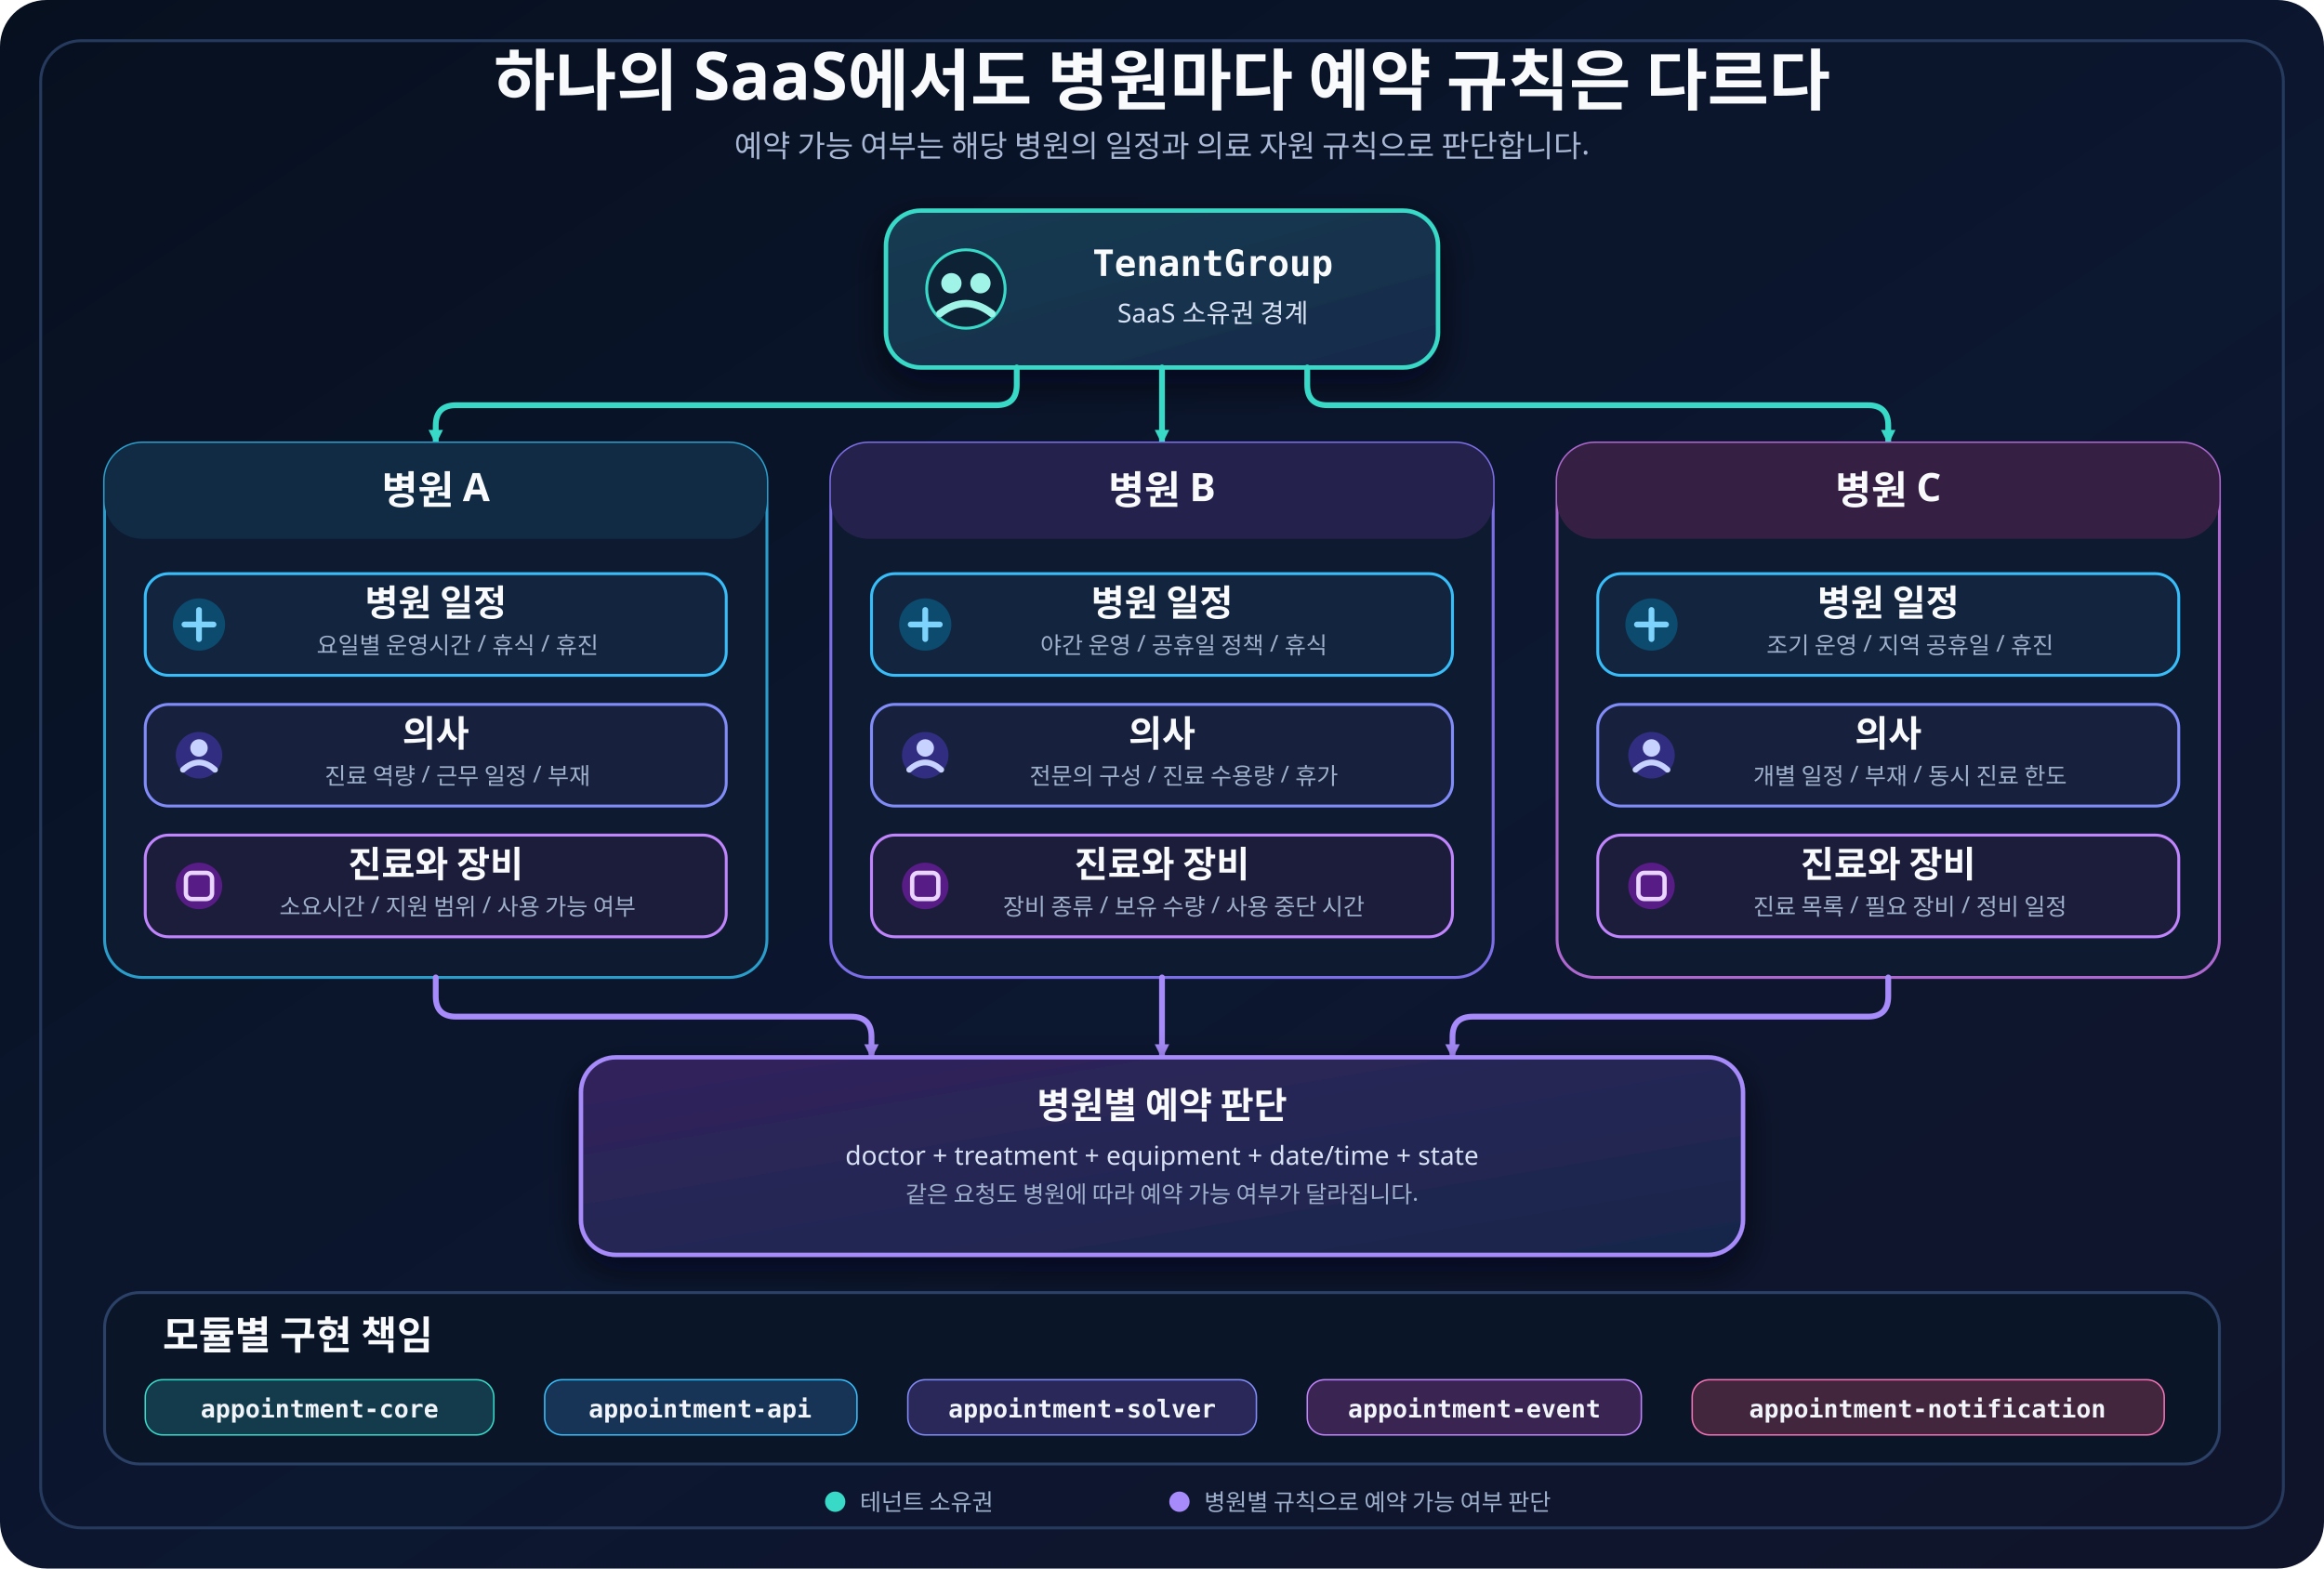
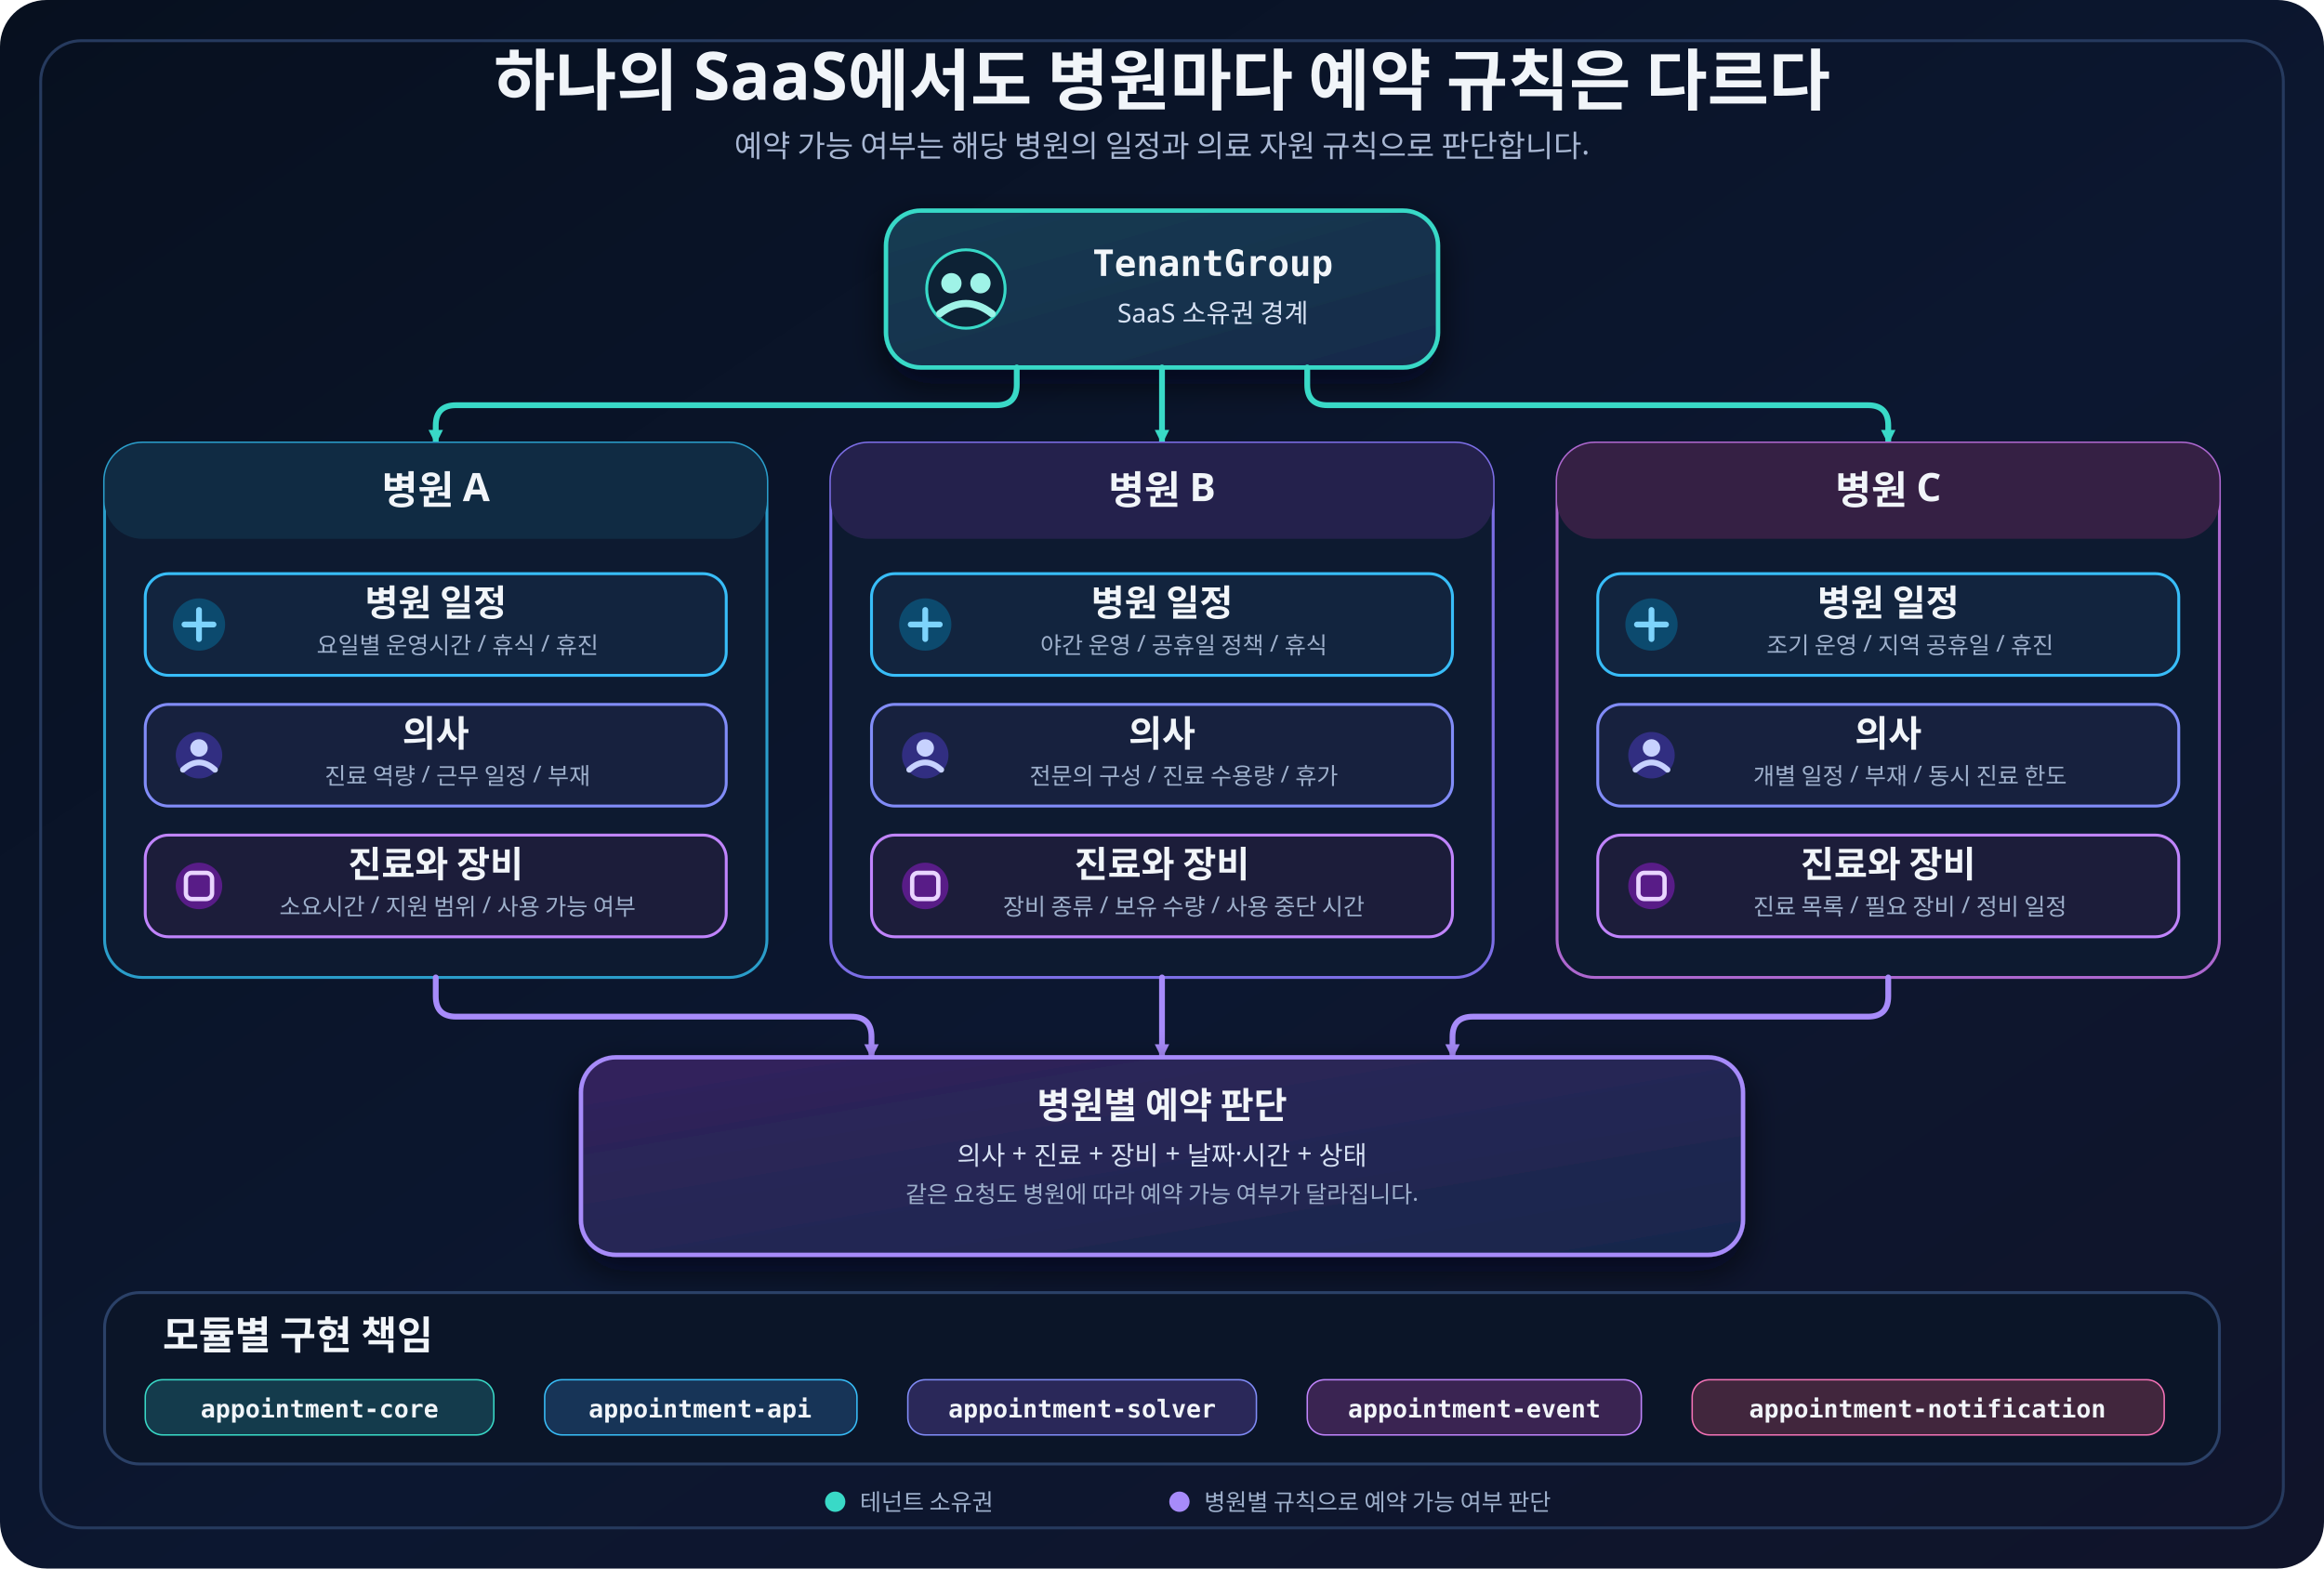
<svg xmlns="http://www.w3.org/2000/svg" width="1600" height="1080" viewBox="0 0 1600 1080" role="img" aria-labelledby="title desc">
  <defs>
    <linearGradient id="canvas" x1="0" y1="0" x2="1" y2="1">
      <stop offset="0" stop-color="#07101f" />
      <stop offset="0.55" stop-color="#0c1730" />
      <stop offset="1" stop-color="#10142a" />
    </linearGradient>
    <linearGradient id="tenantFill" x1="0" y1="0" x2="1" y2="1">
      <stop offset="0" stop-color="#123c52" />
      <stop offset="1" stop-color="#172a4a" />
    </linearGradient>
    <linearGradient id="appointmentFill" x1="0" y1="0" x2="1" y2="1">
      <stop offset="0" stop-color="#33245d" />
      <stop offset="1" stop-color="#17264b" />
    </linearGradient>
    <filter id="shadow" x="-20%" y="-20%" width="140%" height="150%">
      <feDropShadow dx="0" dy="10" stdDeviation="12" flood-color="#020617" flood-opacity="0.65" />
    </filter>
    <marker id="arrowTeal" markerWidth="12" markerHeight="12" refX="10" refY="6" orient="auto" markerUnits="userSpaceOnUse">
      <path d="M 1 1 L 11 6 L 1 11 Z" fill="#39d9c7" />
    </marker>
    <marker id="arrowViolet" markerWidth="12" markerHeight="12" refX="10" refY="6" orient="auto" markerUnits="userSpaceOnUse">
      <path d="M 1 1 L 11 6 L 1 11 Z" fill="#a78bfa" />
    </marker>
    <style>
-       .title { font-family: 'goorm Sans', sans-serif; font-size: 46px; font-weight: 700; fill: #f8fafc; }
+       .title { font-family: 'goorm Sans', sans-serif; font-size: 46px; font-weight: 700; fill: #f1f5f9; }
      .subtitle { font-family: 'goorm Sans', sans-serif; font-size: 21px; fill: #a9b8d4; }
-       .lane-title { font-family: 'goorm Sans', sans-serif; font-size: 27px; font-weight: 700; fill: #f8fafc; }
-       .card-title { font-family: 'goorm Sans', sans-serif; font-size: 25px; font-weight: 700; fill: #f8fafc; }
-       .code-title { font-family: 'goorm Sans Code', 'goorm Sans', monospace; font-size: 25px; font-weight: 700; fill: #f8fafc; }
+       .lane-title { font-family: 'goorm Sans', sans-serif; font-size: 27px; font-weight: 700; fill: #f1f5f9; }
+       .card-title { font-family: 'goorm Sans', sans-serif; font-size: 25px; font-weight: 700; fill: #f1f5f9; }
+       .code-title { font-family: 'goorm Sans Code', 'goorm Sans', monospace; font-size: 25px; font-weight: 700; fill: #f1f5f9; }
      .label { font-family: 'goorm Sans', sans-serif; font-size: 18px; fill: #d7e2f4; }
      .small { font-family: 'goorm Sans', sans-serif; font-size: 16px; fill: #9eb0cc; }
      .module { font-family: 'goorm Sans Code', 'goorm Sans', monospace; font-size: 17px; font-weight: 700; fill: #f1f5f9; }
      .connector { fill: none; stroke-linecap: round; stroke-linejoin: round; stroke-width: 4; }
      .ownership { stroke: #39d9c7; marker-end: url(#arrowTeal); }
      .input { stroke: #a78bfa; marker-end: url(#arrowViolet); }
    </style>
  </defs>
  <rect width="1600" height="1080" rx="32" fill="url(#canvas)" />
  <rect x="28" y="28" width="1544" height="1024" rx="28" fill="none" stroke="#263a5e" stroke-width="2" />
  <text class="title" x="800" y="72" text-anchor="middle">하나의 SaaS에서도 병원마다 예약 규칙은 다르다</text>
  <text class="subtitle" x="800" y="108" text-anchor="middle">예약 가능 여부는 해당 병원의 일정과 의료 자원 규칙으로 판단합니다.</text>
  <g filter="url(#shadow)">
    <rect class="card" id="tenant-group-card" x="610" y="145" width="380" height="108" rx="24" fill="url(#tenantFill)" stroke="#39d9c7" stroke-width="3" />
    <circle cx="665" cy="199" r="27" fill="#0b2134" stroke="#39d9c7" stroke-width="2" />
    <circle cx="655" cy="195" r="7" fill="#9ff3e7" />
    <circle cx="675" cy="195" r="7" fill="#9ff3e7" />
    <path d="M 647 216 Q 665 202 683 216" fill="none" stroke="#9ff3e7" stroke-width="5" stroke-linecap="round" />
    <text class="code-title" x="835" y="190" text-anchor="middle">TenantGroup</text>
    <text class="label" x="835" y="222" text-anchor="middle">SaaS 소유권 경계</text>
  </g>
  <path class="connector ownership" data-connector="tenant-clinic-a" d="M 700 253 V 265 Q 700 279 686 279 H 314 Q 300 279 300 293 V 305" />
  <path class="connector ownership" data-connector="tenant-clinic-b" d="M 800 253 V 305" />
  <path class="connector ownership" data-connector="tenant-clinic-c" d="M 900 253 V 265 Q 900 279 914 279 H 1286 Q 1300 279 1300 293 V 305" />
  <g>
    <rect class="card" id="clinic-a-card" x="72" y="305" width="456" height="368" rx="26" fill="#0d1a30" stroke="#2a9dca" stroke-width="2" />
    <rect x="72" y="305" width="456" height="66" rx="26" fill="#102b43" />
    <path d="M 72 345 V 345" stroke="#102b43" />
    <text class="lane-title" x="300" y="347" text-anchor="middle">병원 A</text>
    <rect x="100" y="395" width="400" height="70" rx="16" fill="#12243e" stroke="#38bdf8" stroke-width="2" />
    <circle cx="137" cy="430" r="18" fill="#0c4a6e" />
    <path d="M 127 430 H 147 M 137 420 V 440" stroke="#7dd3fc" stroke-width="4" stroke-linecap="round" />
    <text class="card-title" x="300" y="424" text-anchor="middle">병원 일정</text>
    <text class="small" x="315" y="450" text-anchor="middle">요일별 운영시간 / 휴식 / 휴진</text>
    <rect x="100" y="485" width="400" height="70" rx="16" fill="#17213e" stroke="#818cf8" stroke-width="2" />
    <circle cx="137" cy="520" r="16" fill="#312e81" />
    <circle cx="137" cy="515" r="6" fill="#c7d2fe" />
    <path d="M 126 530 Q 137 520 148 530" fill="none" stroke="#c7d2fe" stroke-width="4" stroke-linecap="round" />
    <text class="card-title" x="300" y="514" text-anchor="middle">의사</text>
    <text class="small" x="315" y="540" text-anchor="middle">진료 역량 / 근무 일정 / 부재</text>
    <rect x="100" y="575" width="400" height="70" rx="16" fill="#1c1d3a" stroke="#c084fc" stroke-width="2" />
    <circle cx="137" cy="610" r="16" fill="#581c87" />
    <rect x="128" y="601" width="18" height="18" rx="4" fill="none" stroke="#e9d5ff" stroke-width="3" />
    <text class="card-title" x="300" y="604" text-anchor="middle">진료와 장비</text>
    <text class="small" x="315" y="630" text-anchor="middle">소요시간 / 지원 범위 / 사용 가능 여부</text>
  </g>
  <g>
    <rect class="card" id="clinic-b-card" x="572" y="305" width="456" height="368" rx="26" fill="#0d1a30" stroke="#7c6ee6" stroke-width="2" />
    <rect x="572" y="305" width="456" height="66" rx="26" fill="#24214c" />
    <text class="lane-title" x="800" y="347" text-anchor="middle">병원 B</text>
    <rect x="600" y="395" width="400" height="70" rx="16" fill="#12243e" stroke="#38bdf8" stroke-width="2" />
    <circle cx="637" cy="430" r="18" fill="#0c4a6e" />
    <path d="M 627 430 H 647 M 637 420 V 440" stroke="#7dd3fc" stroke-width="4" stroke-linecap="round" />
    <text class="card-title" x="800" y="424" text-anchor="middle">병원 일정</text>
    <text class="small" x="815" y="450" text-anchor="middle">야간 운영 / 공휴일 정책 / 휴식</text>
    <rect x="600" y="485" width="400" height="70" rx="16" fill="#17213e" stroke="#818cf8" stroke-width="2" />
    <circle cx="637" cy="520" r="16" fill="#312e81" />
    <circle cx="637" cy="515" r="6" fill="#c7d2fe" />
    <path d="M 626 530 Q 637 520 648 530" fill="none" stroke="#c7d2fe" stroke-width="4" stroke-linecap="round" />
    <text class="card-title" x="800" y="514" text-anchor="middle">의사</text>
    <text class="small" x="815" y="540" text-anchor="middle">전문의 구성 / 진료 수용량 / 휴가</text>
    <rect x="600" y="575" width="400" height="70" rx="16" fill="#1c1d3a" stroke="#c084fc" stroke-width="2" />
    <circle cx="637" cy="610" r="16" fill="#581c87" />
    <rect x="628" y="601" width="18" height="18" rx="4" fill="none" stroke="#e9d5ff" stroke-width="3" />
    <text class="card-title" x="800" y="604" text-anchor="middle">진료와 장비</text>
    <text class="small" x="815" y="630" text-anchor="middle">장비 종류 / 보유 수량 / 사용 중단 시간</text>
  </g>
  <g>
    <rect class="card" id="clinic-c-card" x="1072" y="305" width="456" height="368" rx="26" fill="#0d1a30" stroke="#ad67cf" stroke-width="2" />
    <rect x="1072" y="305" width="456" height="66" rx="26" fill="#352044" />
    <text class="lane-title" x="1300" y="347" text-anchor="middle">병원 C</text>
    <rect x="1100" y="395" width="400" height="70" rx="16" fill="#12243e" stroke="#38bdf8" stroke-width="2" />
    <circle cx="1137" cy="430" r="18" fill="#0c4a6e" />
    <path d="M 1127 430 H 1147 M 1137 420 V 440" stroke="#7dd3fc" stroke-width="4" stroke-linecap="round" />
    <text class="card-title" x="1300" y="424" text-anchor="middle">병원 일정</text>
    <text class="small" x="1315" y="450" text-anchor="middle">조기 운영 / 지역 공휴일 / 휴진</text>
    <rect x="1100" y="485" width="400" height="70" rx="16" fill="#17213e" stroke="#818cf8" stroke-width="2" />
    <circle cx="1137" cy="520" r="16" fill="#312e81" />
    <circle cx="1137" cy="515" r="6" fill="#c7d2fe" />
    <path d="M 1126 530 Q 1137 520 1148 530" fill="none" stroke="#c7d2fe" stroke-width="4" stroke-linecap="round" />
    <text class="card-title" x="1300" y="514" text-anchor="middle">의사</text>
    <text class="small" x="1315" y="540" text-anchor="middle">개별 일정 / 부재 / 동시 진료 한도</text>
    <rect x="1100" y="575" width="400" height="70" rx="16" fill="#1c1d3a" stroke="#c084fc" stroke-width="2" />
    <circle cx="1137" cy="610" r="16" fill="#581c87" />
    <rect x="1128" y="601" width="18" height="18" rx="4" fill="none" stroke="#e9d5ff" stroke-width="3" />
    <text class="card-title" x="1300" y="604" text-anchor="middle">진료와 장비</text>
    <text class="small" x="1315" y="630" text-anchor="middle">진료 목록 / 필요 장비 / 정비 일정</text>
  </g>
  <path class="connector input" data-connector="clinic-a-appointment" d="M 300 673 V 686 Q 300 700 314 700 H 586 Q 600 700 600 714 V 728" />
  <path class="connector input" data-connector="clinic-b-appointment" d="M 800 673 V 728" />
  <path class="connector input" data-connector="clinic-c-appointment" d="M 1300 673 V 686 Q 1300 700 1286 700 H 1014 Q 1000 700 1000 714 V 728" />
  <g filter="url(#shadow)">
    <rect class="card" id="appointment-card" x="400" y="728" width="800" height="136" rx="24" fill="url(#appointmentFill)" stroke="#a78bfa" stroke-width="3" />
    <text class="card-title" x="800" y="770" text-anchor="middle">병원별 예약 판단</text>
-     <text class="label" x="800" y="802" text-anchor="middle">doctor + treatment + equipment + date/time + state</text>
+     <text class="label" x="800" y="802" text-anchor="middle">의사 + 진료 + 장비 + 날짜·시간 + 상태</text>
    <text class="small" x="800" y="828" text-anchor="middle">같은 요청도 병원에 따라 예약 가능 여부가 달라집니다.</text>
  </g>
  <g>
    <rect x="72" y="890" width="1456" height="118" rx="24" fill="#0b1528" stroke="#2b4168" stroke-width="2" />
    <text class="lane-title" x="112" y="929">모듈별 구현 책임</text>
    <rect x="100" y="950" width="240" height="38" rx="12" fill="#143b4c" stroke="#39d9c7" />
    <text class="module" x="220" y="976" text-anchor="middle">appointment-core</text>
    <rect x="375" y="950" width="215" height="38" rx="12" fill="#173457" stroke="#38bdf8" />
    <text class="module" x="482" y="976" text-anchor="middle">appointment-api</text>
    <rect x="625" y="950" width="240" height="38" rx="12" fill="#2a2859" stroke="#818cf8" />
    <text class="module" x="745" y="976" text-anchor="middle">appointment-solver</text>
    <rect x="900" y="950" width="230" height="38" rx="12" fill="#3a2452" stroke="#c084fc" />
    <text class="module" x="1015" y="976" text-anchor="middle">appointment-event</text>
    <rect x="1165" y="950" width="325" height="38" rx="12" fill="#41263d" stroke="#f472b6" />
    <text class="module" x="1327" y="976" text-anchor="middle">appointment-notification</text>
  </g>
  <g>
    <circle cx="575" cy="1034" r="7" fill="#39d9c7" />
    <text class="small" x="592" y="1040">테넌트 소유권</text>
    <circle cx="812" cy="1034" r="7" fill="#a78bfa" />
    <text class="small" x="829" y="1040">병원별 규칙으로 예약 가능 여부 판단</text>
  </g>
</svg>
